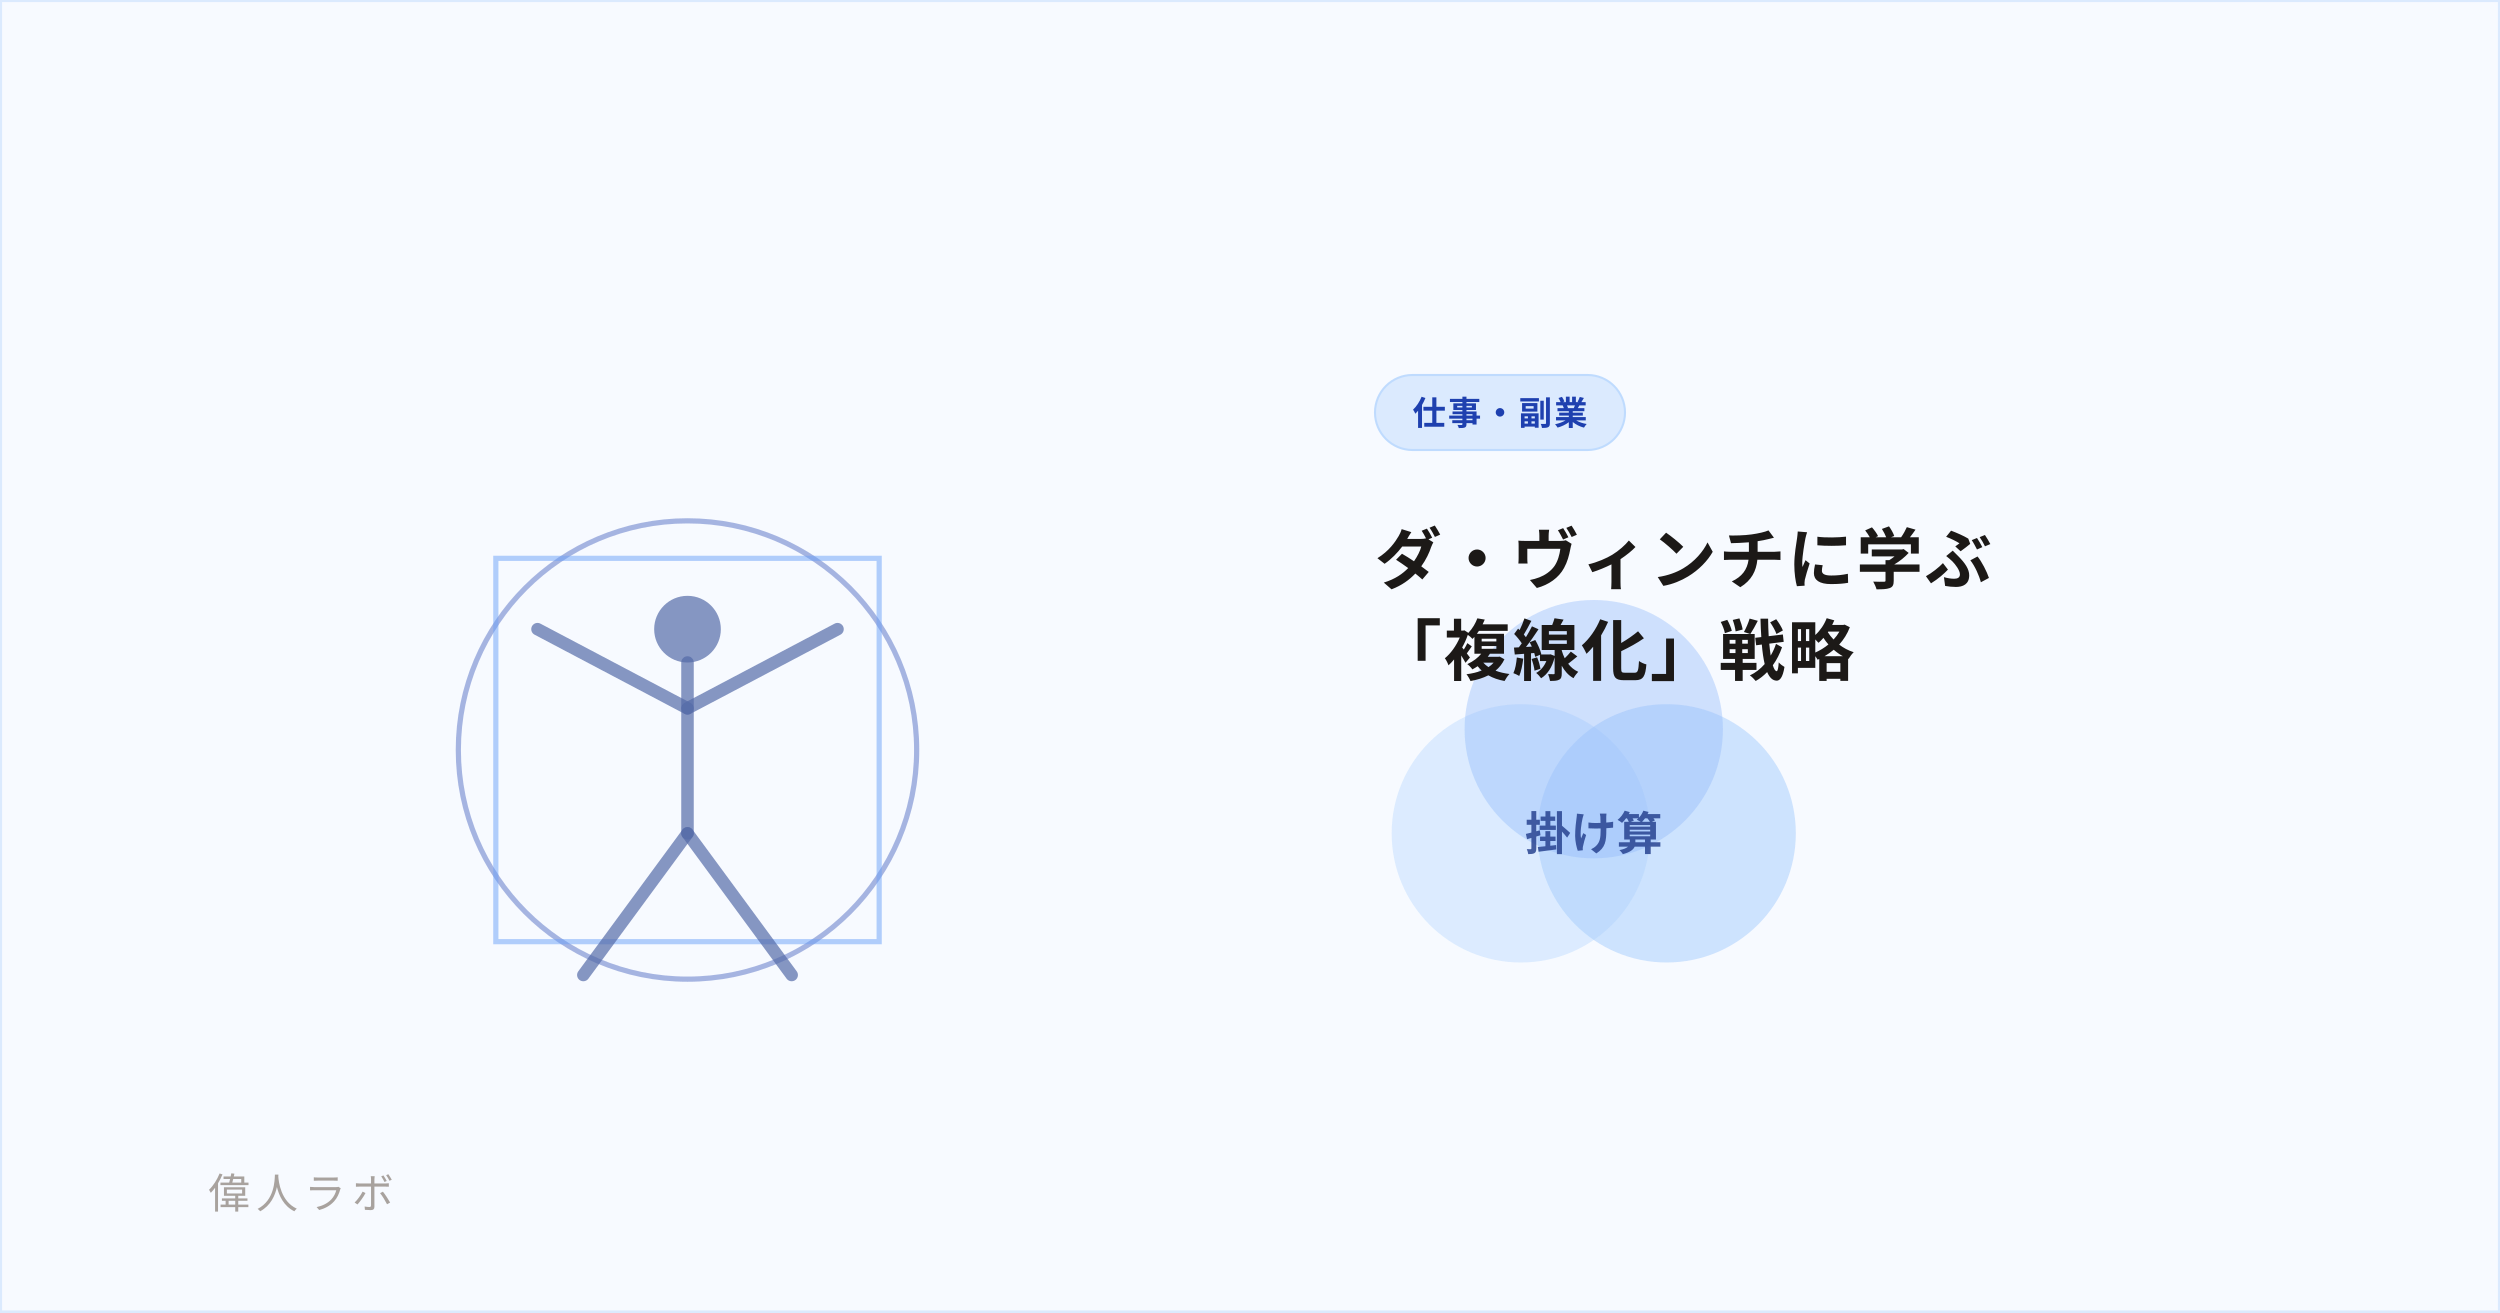
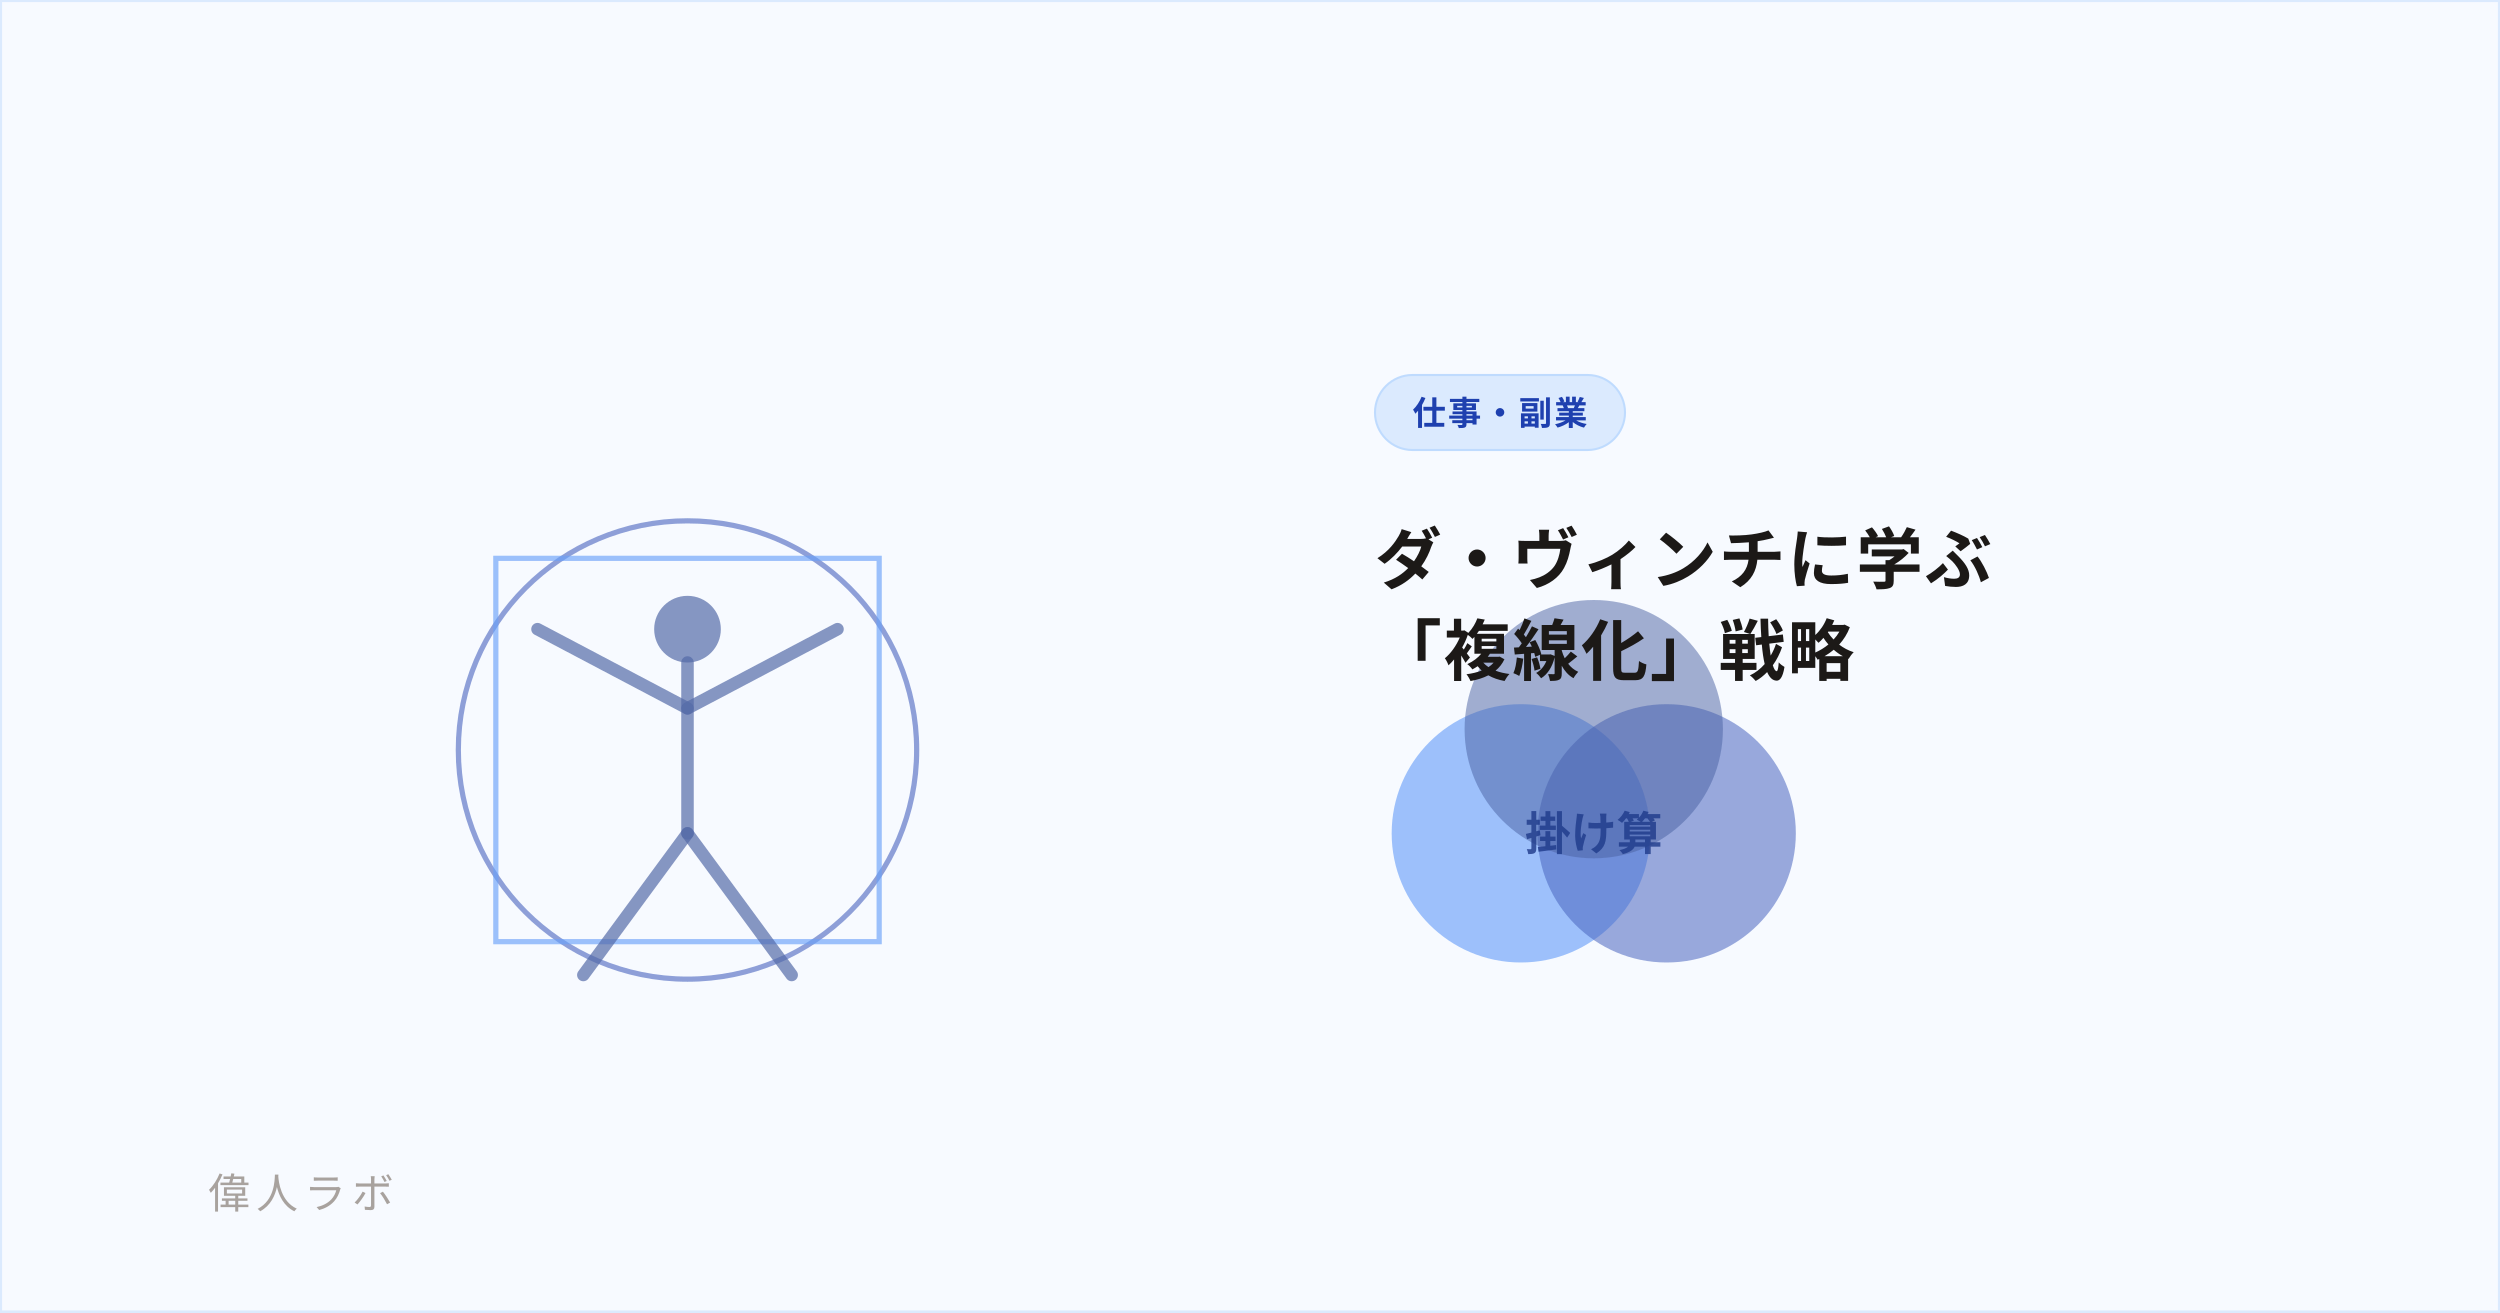
<svg xmlns="http://www.w3.org/2000/svg" width="1200" height="630" viewBox="0 0 1200 630">
  <rect width="1200" height="630" fill="#f7faff" />
  <rect x="0" y="0" width="1200" height="630" fill="none" stroke="#dbeafe" stroke-width="2" />
  <g transform="translate(330,360)" opacity="0.75">
-     <circle cx="0" cy="0" r="110" fill="none" stroke="#1e40af" stroke-width="2.5" opacity="0.5" />
-     <rect x="-92" y="-92" width="184" height="184" fill="none" stroke="#3b82f6" stroke-width="2.5" opacity="0.5" />
+     <circle cx="0" cy="0" r="110" fill="none" stroke="#1e40af" stroke-width="2.5" opacity="0.65" />
+     <rect x="-92" y="-92" width="184" height="184" fill="none" stroke="#3b82f6" stroke-width="2.5" opacity="0.65" />
    <circle cx="0" cy="-58" r="16" fill="#1e3a8a" opacity="0.7" />
    <line x1="0" y1="-42" x2="0" y2="40" stroke="#1e3a8a" stroke-width="6" opacity="0.7" stroke-linecap="round" />
    <line x1="0" y1="-20" x2="-72" y2="-58" stroke="#1e3a8a" stroke-width="6" opacity="0.7" stroke-linecap="round" />
    <line x1="0" y1="-20" x2="72" y2="-58" stroke="#1e3a8a" stroke-width="6" opacity="0.7" stroke-linecap="round" />
    <line x1="0" y1="40" x2="-50" y2="108" stroke="#1e3a8a" stroke-width="6" opacity="0.7" stroke-linecap="round" />
    <line x1="0" y1="40" x2="50" y2="108" stroke="#1e3a8a" stroke-width="6" opacity="0.7" stroke-linecap="round" />
  </g>
-   <g opacity="0.55">
-     <circle cx="730" cy="400" r="62" fill="#93c5fd" opacity="0.5" />
-     <circle cx="800" cy="400" r="62" fill="#60a5fa" opacity="0.5" />
-     <circle cx="765" cy="350" r="62" fill="#3b82f6" opacity="0.4" />
+   <g opacity="0.8">
+     <circle cx="730" cy="400" r="62" fill="#3b82f6" opacity="0.6" />
+     <circle cx="800" cy="400" r="62" fill="#1e40af" opacity="0.55" />
+     <circle cx="765" cy="350" r="62" fill="#1e3a8a" opacity="0.5" />
  </g>
  <text x="765" y="408" font-family="'Hiragino Sans', sans-serif" font-size="22" font-weight="700" fill="#1e3a8a" text-anchor="middle" opacity="0.8">掛け算</text>
  <rect x="660" y="180" width="120" height="36" rx="18" fill="#dbeafe" stroke="#bfdbfe" />
  <text x="720" y="204" font-family="'Hiragino Sans', sans-serif" font-size="16" font-weight="700" fill="#1e40af" text-anchor="middle" letter-spacing="1">仕事・副業</text>
  <text x="660" y="280" font-family="'Shippori Mincho', serif" font-size="32" font-weight="700" fill="#1c1917" letter-spacing="1">ダ・ヴィンチに学ぶ</text>
  <text x="660" y="324" font-family="'Shippori Mincho', serif" font-size="32" font-weight="700" fill="#1c1917" letter-spacing="1">「複線化」戦略</text>
  <text x="100" y="580" font-family="'Hiragino Sans', sans-serif" font-size="20" fill="#a8a29e" letter-spacing="3">偉人ラボ</text>
</svg>
